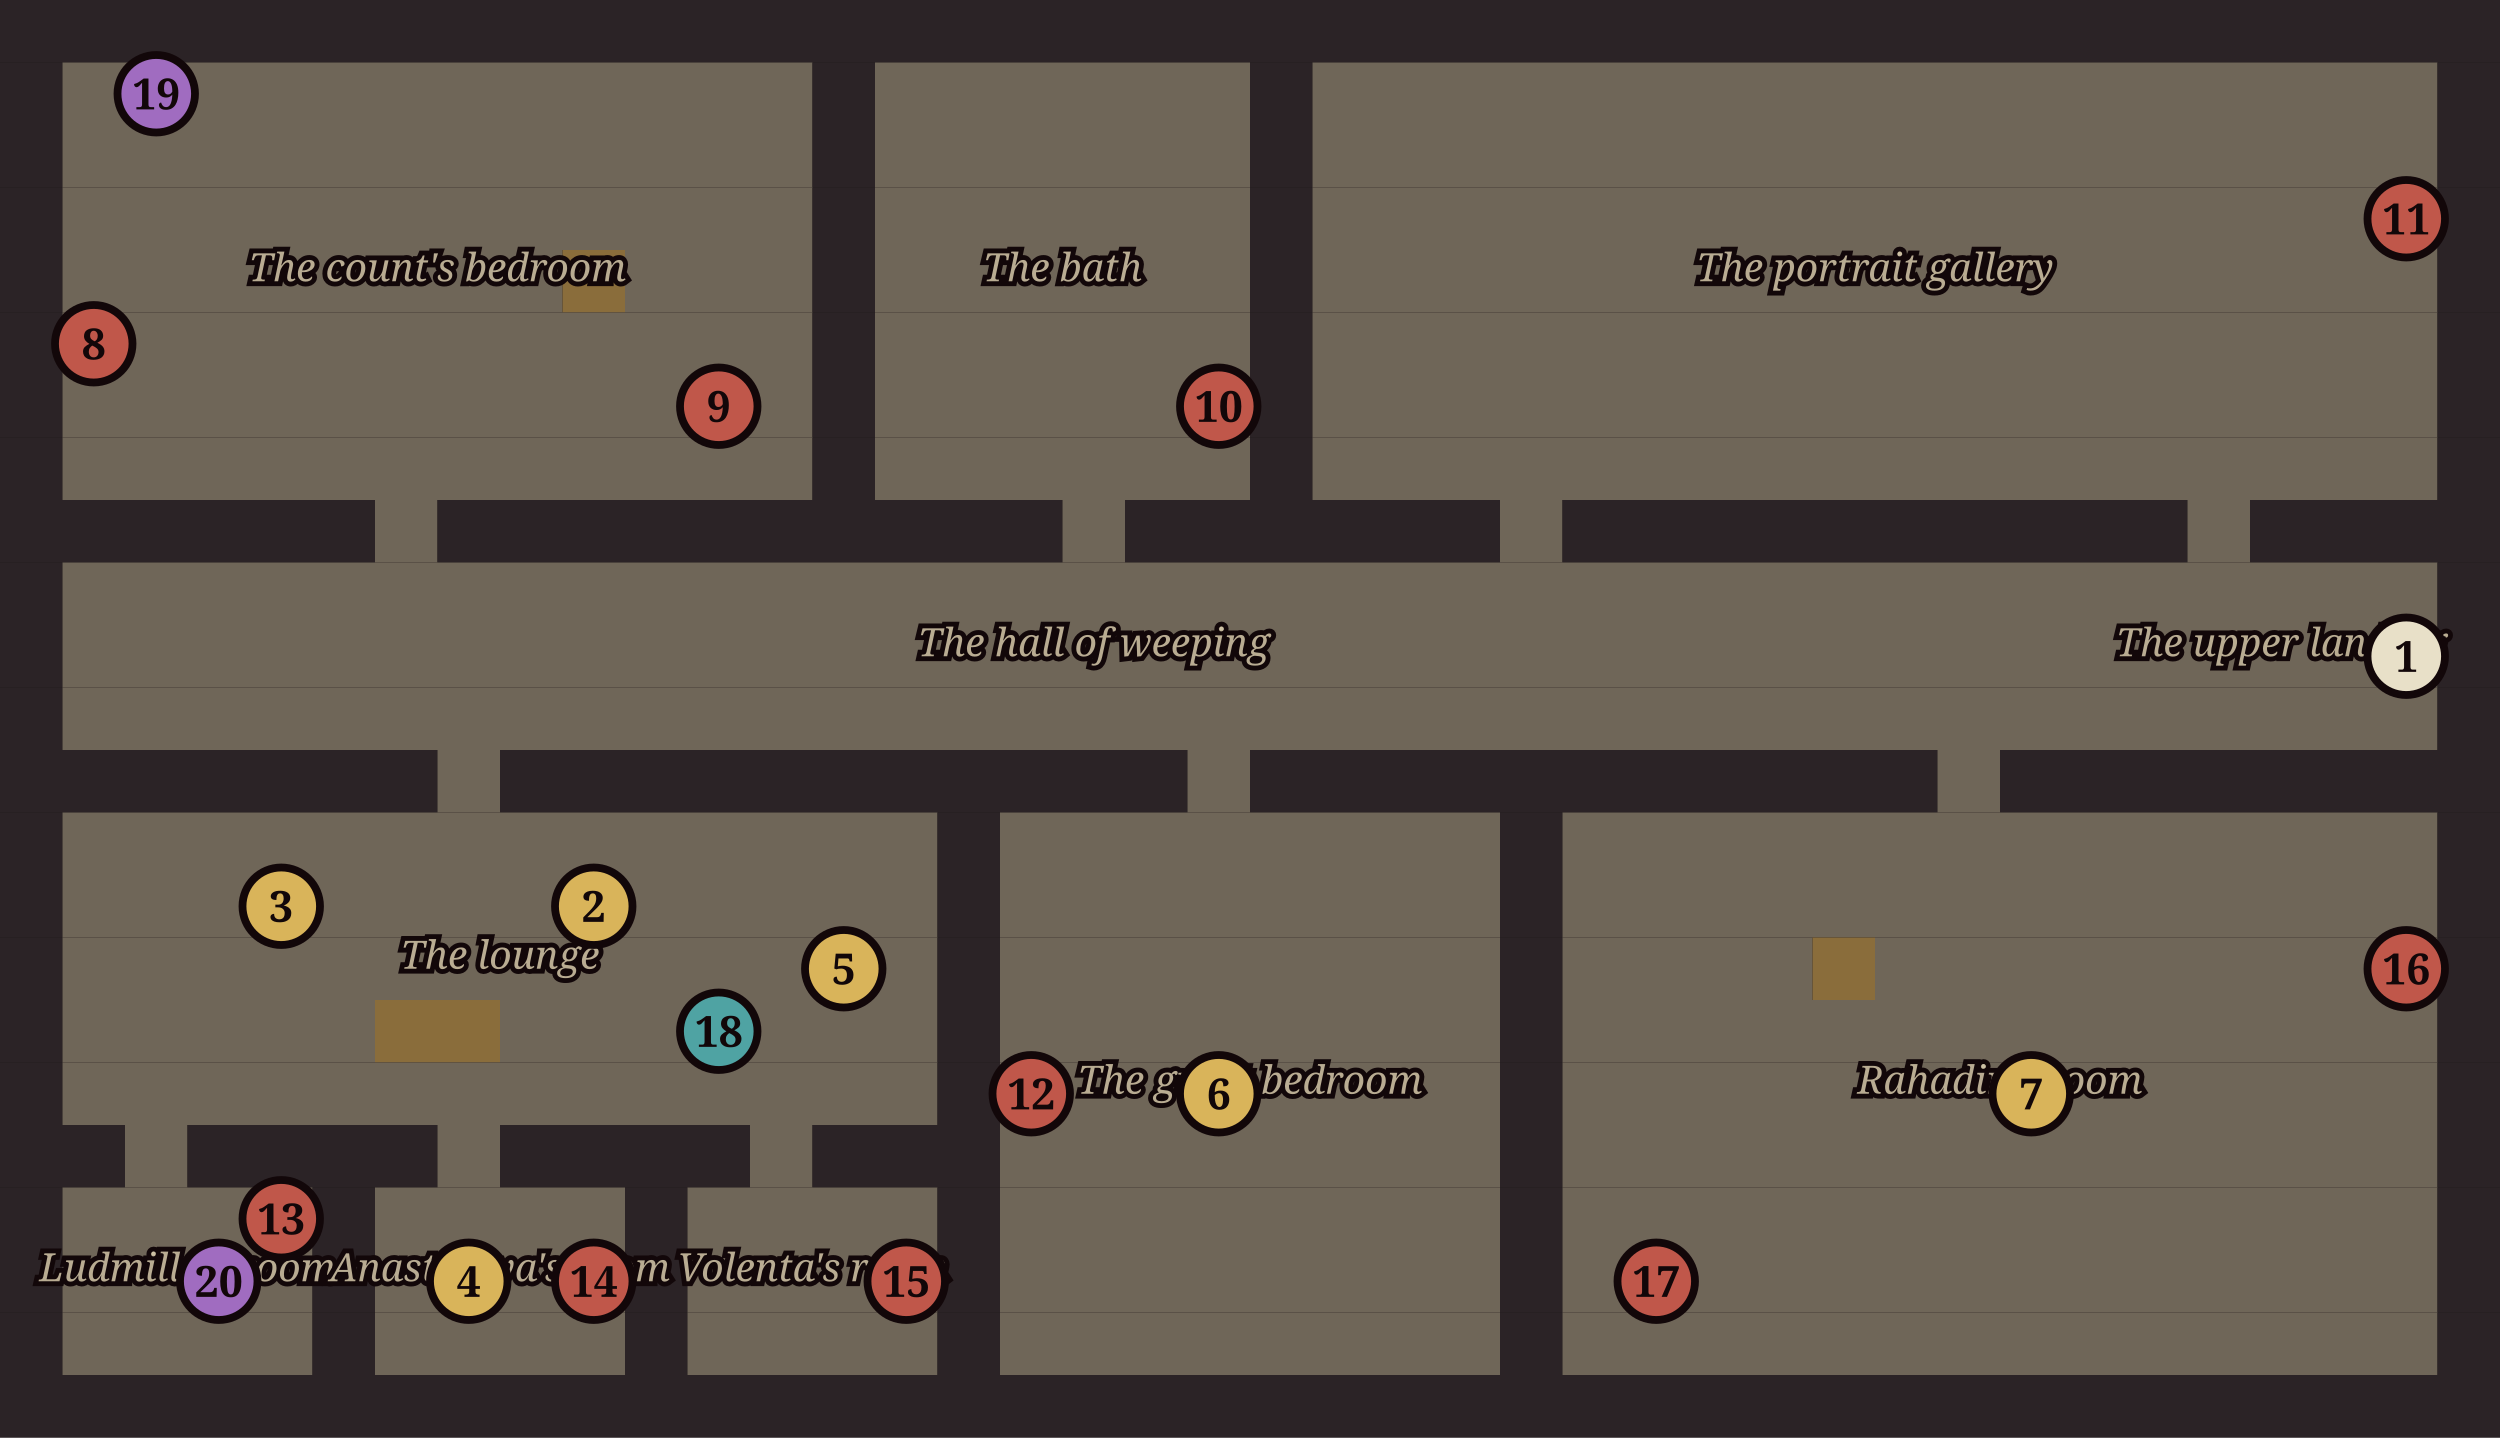
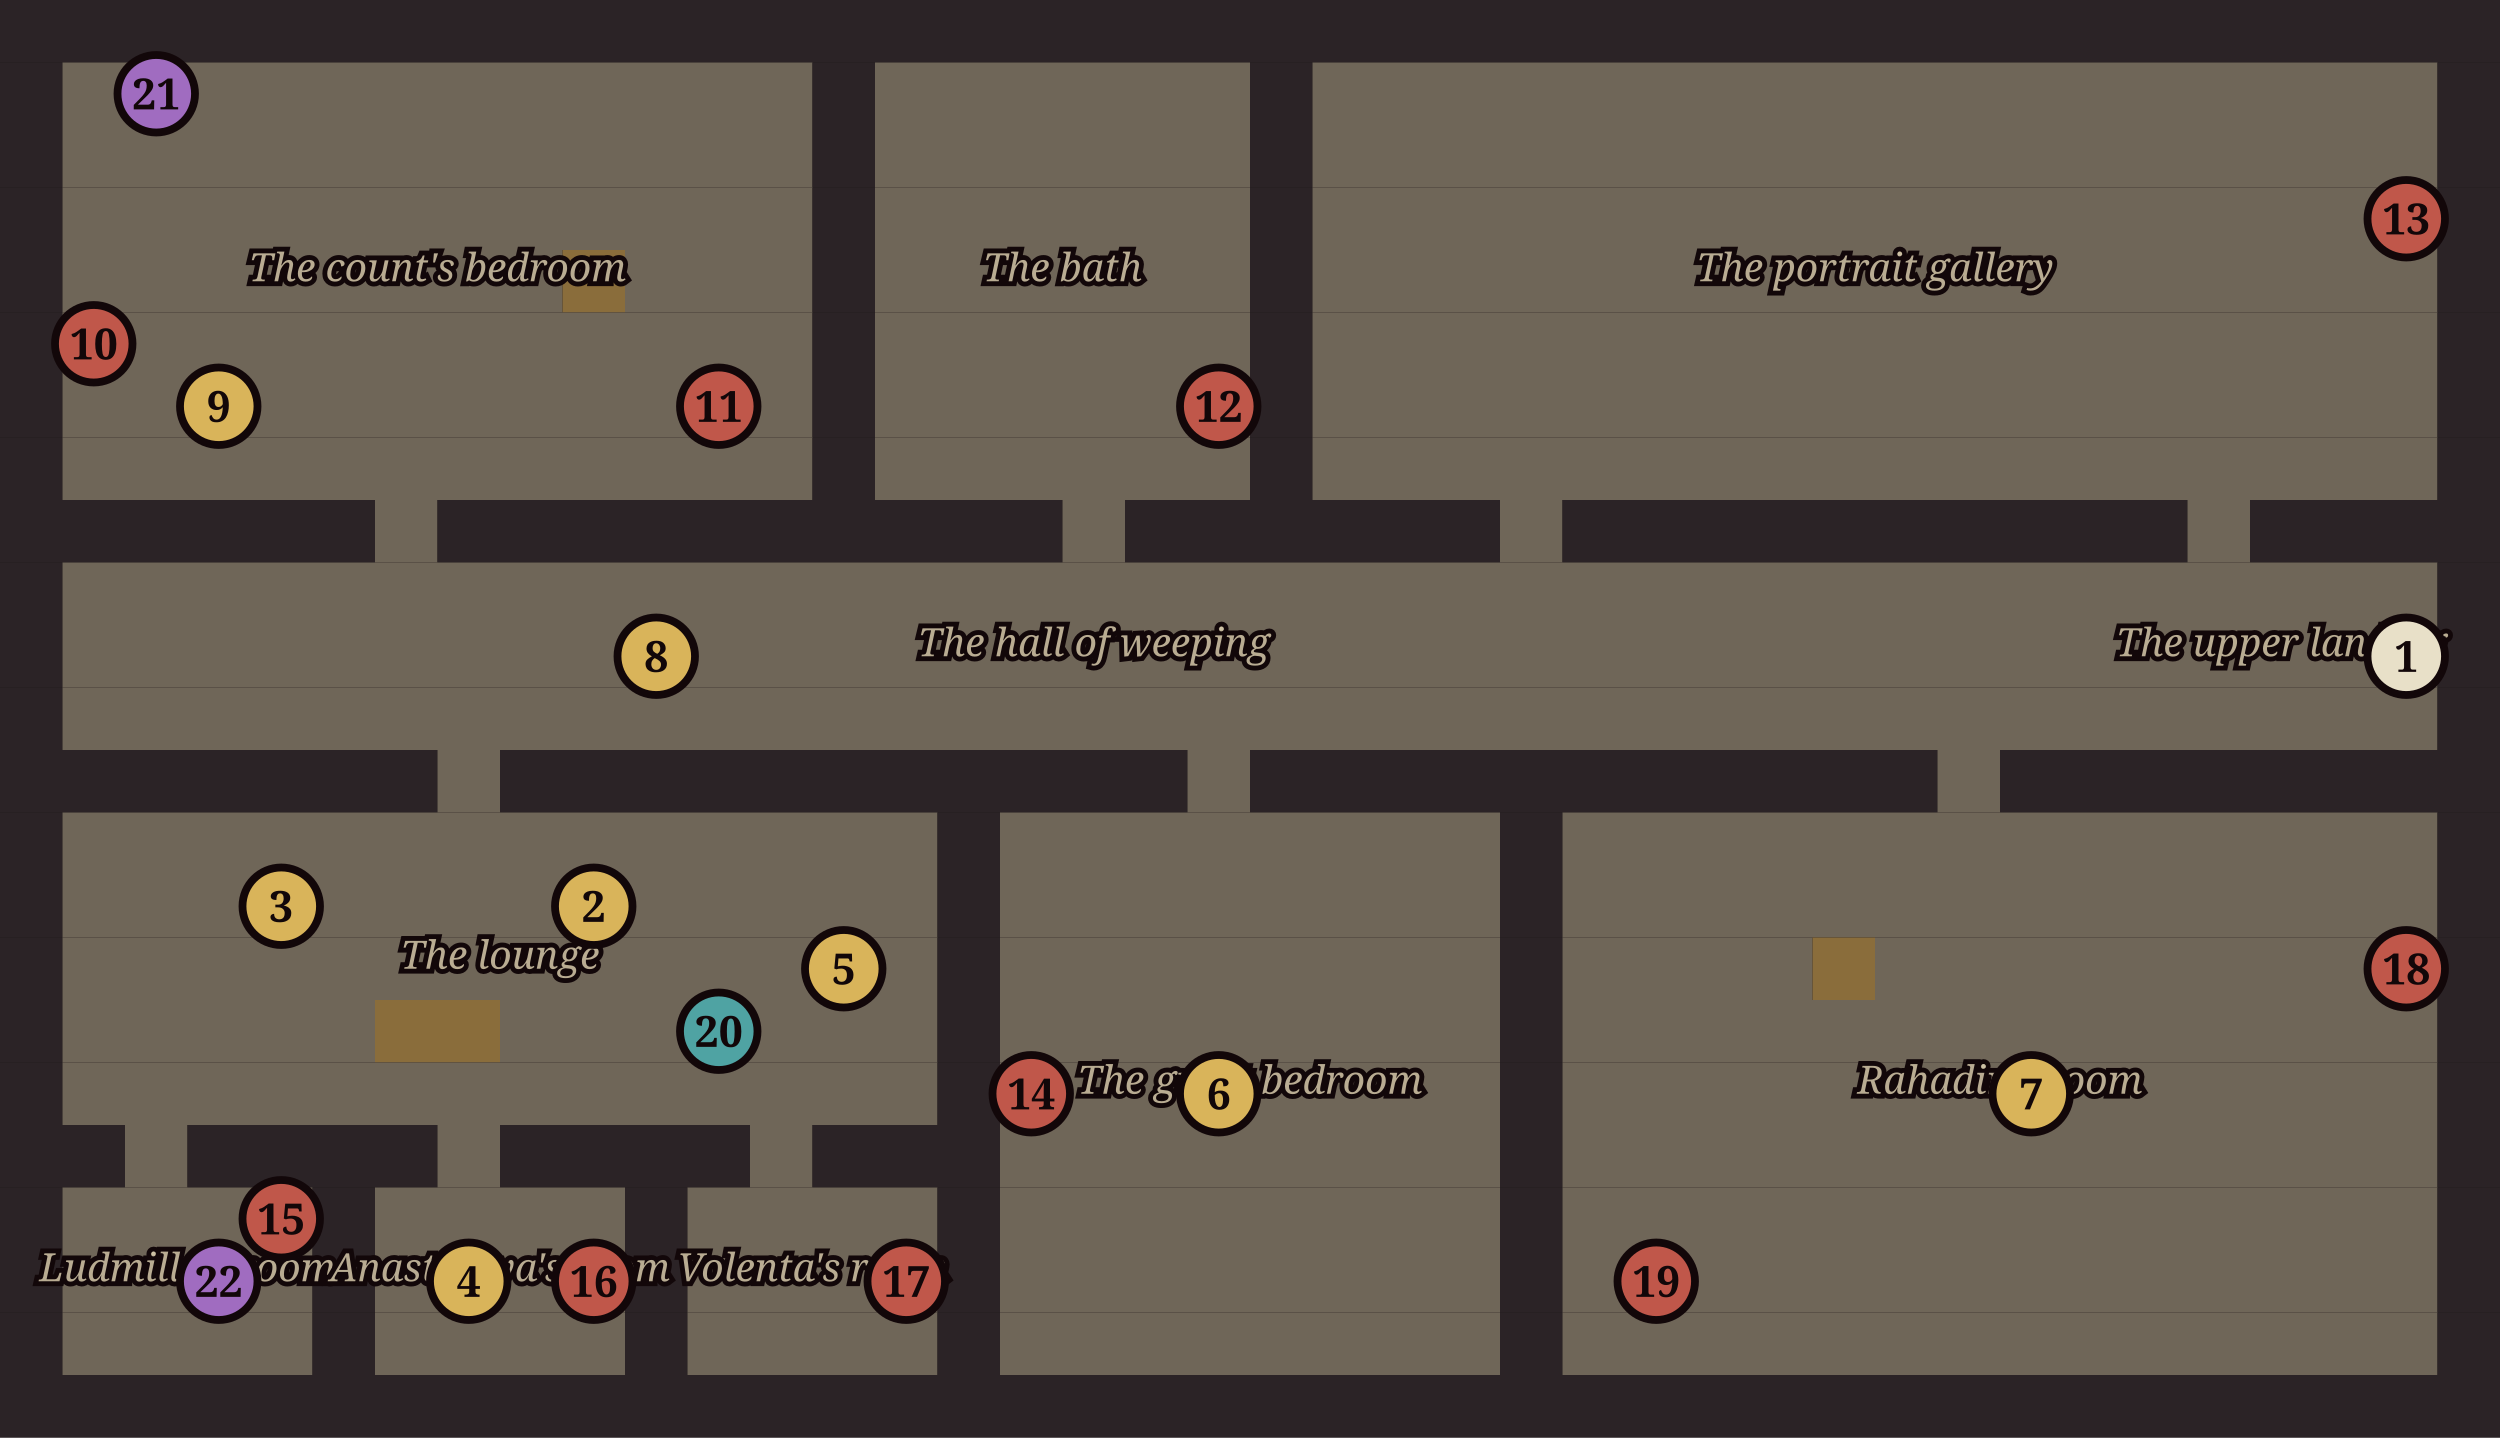
<svg xmlns="http://www.w3.org/2000/svg" viewBox="0 0 640 368" width="640" height="368" font-family="Georgia, serif">
  <rect width="640" height="368" fill="#1a1416" />
  <rect x="0" y="0" width="640" height="16" fill="#2b2326" />
  <rect x="0" y="16" width="16" height="16" fill="#2b2326" />
  <rect x="16" y="16" width="192" height="16" fill="#6f6658" />
  <rect x="208" y="16" width="16" height="16" fill="#2b2326" />
  <rect x="224" y="16" width="96" height="16" fill="#6f6658" />
  <rect x="320" y="16" width="16" height="16" fill="#2b2326" />
  <rect x="336" y="16" width="288" height="16" fill="#6f6658" />
  <rect x="624" y="16" width="16" height="16" fill="#2b2326" />
  <rect x="0" y="32" width="16" height="16" fill="#2b2326" />
  <rect x="16" y="32" width="192" height="16" fill="#6f6658" />
  <rect x="208" y="32" width="16" height="16" fill="#2b2326" />
  <rect x="224" y="32" width="96" height="16" fill="#6f6658" />
  <rect x="320" y="32" width="16" height="16" fill="#2b2326" />
  <rect x="336" y="32" width="288" height="16" fill="#6f6658" />
  <rect x="624" y="32" width="16" height="16" fill="#2b2326" />
  <rect x="0" y="48" width="16" height="16" fill="#2b2326" />
  <rect x="16" y="48" width="192" height="16" fill="#6f6658" />
  <rect x="208" y="48" width="16" height="16" fill="#2b2326" />
  <rect x="224" y="48" width="96" height="16" fill="#6f6658" />
  <rect x="320" y="48" width="16" height="16" fill="#2b2326" />
  <rect x="336" y="48" width="288" height="16" fill="#6f6658" />
  <rect x="624" y="48" width="16" height="16" fill="#2b2326" />
  <rect x="0" y="64" width="16" height="16" fill="#2b2326" />
  <rect x="16" y="64" width="128" height="16" fill="#6f6658" />
  <rect x="144" y="64" width="16" height="16" fill="#8a6d3b" />
  <rect x="160" y="64" width="48" height="16" fill="#6f6658" />
  <rect x="208" y="64" width="16" height="16" fill="#2b2326" />
  <rect x="224" y="64" width="96" height="16" fill="#6f6658" />
  <rect x="320" y="64" width="16" height="16" fill="#2b2326" />
  <rect x="336" y="64" width="288" height="16" fill="#6f6658" />
  <rect x="624" y="64" width="16" height="16" fill="#2b2326" />
  <rect x="0" y="80" width="16" height="16" fill="#2b2326" />
  <rect x="16" y="80" width="192" height="16" fill="#6f6658" />
  <rect x="208" y="80" width="16" height="16" fill="#2b2326" />
  <rect x="224" y="80" width="96" height="16" fill="#6f6658" />
  <rect x="320" y="80" width="16" height="16" fill="#2b2326" />
  <rect x="336" y="80" width="288" height="16" fill="#6f6658" />
  <rect x="624" y="80" width="16" height="16" fill="#2b2326" />
  <rect x="0" y="96" width="16" height="16" fill="#2b2326" />
  <rect x="16" y="96" width="192" height="16" fill="#6f6658" />
  <rect x="208" y="96" width="16" height="16" fill="#2b2326" />
  <rect x="224" y="96" width="96" height="16" fill="#6f6658" />
  <rect x="320" y="96" width="16" height="16" fill="#2b2326" />
  <rect x="336" y="96" width="288" height="16" fill="#6f6658" />
  <rect x="624" y="96" width="16" height="16" fill="#2b2326" />
  <rect x="0" y="112" width="16" height="16" fill="#2b2326" />
  <rect x="16" y="112" width="192" height="16" fill="#6f6658" />
  <rect x="208" y="112" width="16" height="16" fill="#2b2326" />
  <rect x="224" y="112" width="96" height="16" fill="#6f6658" />
  <rect x="320" y="112" width="16" height="16" fill="#2b2326" />
  <rect x="336" y="112" width="288" height="16" fill="#6f6658" />
  <rect x="624" y="112" width="16" height="16" fill="#2b2326" />
  <rect x="0" y="128" width="96" height="16" fill="#2b2326" />
  <rect x="96" y="128" width="16" height="16" fill="#6f6658" />
  <rect x="112" y="128" width="160" height="16" fill="#2b2326" />
  <rect x="272" y="128" width="16" height="16" fill="#6f6658" />
  <rect x="288" y="128" width="96" height="16" fill="#2b2326" />
  <rect x="384" y="128" width="16" height="16" fill="#6f6658" />
  <rect x="400" y="128" width="160" height="16" fill="#2b2326" />
  <rect x="560" y="128" width="16" height="16" fill="#6f6658" />
  <rect x="576" y="128" width="64" height="16" fill="#2b2326" />
  <rect x="0" y="144" width="16" height="16" fill="#2b2326" />
  <rect x="16" y="144" width="608" height="16" fill="#6f6658" />
  <rect x="624" y="144" width="16" height="16" fill="#2b2326" />
  <rect x="0" y="160" width="16" height="16" fill="#2b2326" />
  <rect x="16" y="160" width="608" height="16" fill="#6f6658" />
  <rect x="624" y="160" width="16" height="16" fill="#2b2326" />
  <rect x="0" y="176" width="16" height="16" fill="#2b2326" />
  <rect x="16" y="176" width="608" height="16" fill="#6f6658" />
  <rect x="624" y="176" width="16" height="16" fill="#2b2326" />
  <rect x="0" y="192" width="112" height="16" fill="#2b2326" />
  <rect x="112" y="192" width="16" height="16" fill="#6f6658" />
  <rect x="128" y="192" width="176" height="16" fill="#2b2326" />
  <rect x="304" y="192" width="16" height="16" fill="#6f6658" />
  <rect x="320" y="192" width="176" height="16" fill="#2b2326" />
  <rect x="496" y="192" width="16" height="16" fill="#6f6658" />
  <rect x="512" y="192" width="128" height="16" fill="#2b2326" />
  <rect x="0" y="208" width="16" height="16" fill="#2b2326" />
  <rect x="16" y="208" width="224" height="16" fill="#6f6658" />
  <rect x="240" y="208" width="16" height="16" fill="#2b2326" />
  <rect x="256" y="208" width="128" height="16" fill="#6f6658" />
  <rect x="384" y="208" width="16" height="16" fill="#2b2326" />
  <rect x="400" y="208" width="224" height="16" fill="#6f6658" />
  <rect x="624" y="208" width="16" height="16" fill="#2b2326" />
  <rect x="0" y="224" width="16" height="16" fill="#2b2326" />
  <rect x="16" y="224" width="224" height="16" fill="#6f6658" />
  <rect x="240" y="224" width="16" height="16" fill="#2b2326" />
  <rect x="256" y="224" width="128" height="16" fill="#6f6658" />
  <rect x="384" y="224" width="16" height="16" fill="#2b2326" />
  <rect x="400" y="224" width="224" height="16" fill="#6f6658" />
  <rect x="624" y="224" width="16" height="16" fill="#2b2326" />
  <rect x="0" y="240" width="16" height="16" fill="#2b2326" />
  <rect x="16" y="240" width="224" height="16" fill="#6f6658" />
  <rect x="240" y="240" width="16" height="16" fill="#2b2326" />
  <rect x="256" y="240" width="128" height="16" fill="#6f6658" />
  <rect x="384" y="240" width="16" height="16" fill="#2b2326" />
  <rect x="400" y="240" width="64" height="16" fill="#6f6658" />
  <rect x="464" y="240" width="16" height="16" fill="#8a6d3b" />
  <rect x="480" y="240" width="144" height="16" fill="#6f6658" />
  <rect x="624" y="240" width="16" height="16" fill="#2b2326" />
  <rect x="0" y="256" width="16" height="16" fill="#2b2326" />
  <rect x="16" y="256" width="80" height="16" fill="#6f6658" />
  <rect x="96" y="256" width="32" height="16" fill="#8a6d3b" />
  <rect x="128" y="256" width="112" height="16" fill="#6f6658" />
  <rect x="240" y="256" width="16" height="16" fill="#2b2326" />
  <rect x="256" y="256" width="128" height="16" fill="#6f6658" />
  <rect x="384" y="256" width="16" height="16" fill="#2b2326" />
  <rect x="400" y="256" width="224" height="16" fill="#6f6658" />
  <rect x="624" y="256" width="16" height="16" fill="#2b2326" />
  <rect x="0" y="272" width="16" height="16" fill="#2b2326" />
  <rect x="16" y="272" width="224" height="16" fill="#6f6658" />
  <rect x="240" y="272" width="16" height="16" fill="#2b2326" />
  <rect x="256" y="272" width="128" height="16" fill="#6f6658" />
  <rect x="384" y="272" width="16" height="16" fill="#2b2326" />
  <rect x="400" y="272" width="224" height="16" fill="#6f6658" />
  <rect x="624" y="272" width="16" height="16" fill="#2b2326" />
  <rect x="0" y="288" width="32" height="16" fill="#2b2326" />
  <rect x="32" y="288" width="16" height="16" fill="#6f6658" />
  <rect x="48" y="288" width="64" height="16" fill="#2b2326" />
  <rect x="112" y="288" width="16" height="16" fill="#6f6658" />
  <rect x="128" y="288" width="64" height="16" fill="#2b2326" />
  <rect x="192" y="288" width="16" height="16" fill="#6f6658" />
  <rect x="208" y="288" width="48" height="16" fill="#2b2326" />
  <rect x="256" y="288" width="128" height="16" fill="#6f6658" />
  <rect x="384" y="288" width="16" height="16" fill="#2b2326" />
  <rect x="400" y="288" width="224" height="16" fill="#6f6658" />
  <rect x="624" y="288" width="16" height="16" fill="#2b2326" />
  <rect x="0" y="304" width="16" height="16" fill="#2b2326" />
  <rect x="16" y="304" width="64" height="16" fill="#6f6658" />
  <rect x="80" y="304" width="16" height="16" fill="#2b2326" />
  <rect x="96" y="304" width="64" height="16" fill="#6f6658" />
  <rect x="160" y="304" width="16" height="16" fill="#2b2326" />
  <rect x="176" y="304" width="64" height="16" fill="#6f6658" />
  <rect x="240" y="304" width="16" height="16" fill="#2b2326" />
  <rect x="256" y="304" width="128" height="16" fill="#6f6658" />
  <rect x="384" y="304" width="16" height="16" fill="#2b2326" />
  <rect x="400" y="304" width="224" height="16" fill="#6f6658" />
  <rect x="624" y="304" width="16" height="16" fill="#2b2326" />
  <rect x="0" y="320" width="16" height="16" fill="#2b2326" />
  <rect x="16" y="320" width="64" height="16" fill="#6f6658" />
  <rect x="80" y="320" width="16" height="16" fill="#2b2326" />
  <rect x="96" y="320" width="64" height="16" fill="#6f6658" />
  <rect x="160" y="320" width="16" height="16" fill="#2b2326" />
  <rect x="176" y="320" width="64" height="16" fill="#6f6658" />
  <rect x="240" y="320" width="16" height="16" fill="#2b2326" />
  <rect x="256" y="320" width="128" height="16" fill="#6f6658" />
  <rect x="384" y="320" width="16" height="16" fill="#2b2326" />
  <rect x="400" y="320" width="224" height="16" fill="#6f6658" />
  <rect x="624" y="320" width="16" height="16" fill="#2b2326" />
  <rect x="0" y="336" width="16" height="16" fill="#2b2326" />
  <rect x="16" y="336" width="64" height="16" fill="#6f6658" />
  <rect x="80" y="336" width="16" height="16" fill="#2b2326" />
  <rect x="96" y="336" width="64" height="16" fill="#6f6658" />
  <rect x="160" y="336" width="16" height="16" fill="#2b2326" />
  <rect x="176" y="336" width="64" height="16" fill="#6f6658" />
  <rect x="240" y="336" width="16" height="16" fill="#2b2326" />
  <rect x="256" y="336" width="128" height="16" fill="#6f6658" />
  <rect x="384" y="336" width="16" height="16" fill="#2b2326" />
  <rect x="400" y="336" width="224" height="16" fill="#6f6658" />
  <rect x="624" y="336" width="16" height="16" fill="#2b2326" />
  <rect x="0" y="352" width="640" height="16" fill="#2b2326" />
  <text x="112.0" y="72.0" font-size="10" text-anchor="middle" fill="#f0e2c0" fill-opacity="0.75" stroke="#120709" stroke-width="2.5" paint-order="stroke" font-style="italic">The count's bedroom</text>
  <text x="272.0" y="72.0" font-size="10" text-anchor="middle" fill="#f0e2c0" fill-opacity="0.75" stroke="#120709" stroke-width="2.5" paint-order="stroke" font-style="italic">The bath</text>
  <text x="480.0" y="72.0" font-size="10" text-anchor="middle" fill="#f0e2c0" fill-opacity="0.75" stroke="#120709" stroke-width="2.5" paint-order="stroke" font-style="italic">The portrait gallery</text>
  <text x="280.0" y="168.0" font-size="10" text-anchor="middle" fill="#f0e2c0" fill-opacity="0.75" stroke="#120709" stroke-width="2.5" paint-order="stroke" font-style="italic">The hall of weeping</text>
  <text x="584.0" y="168.0" font-size="10" text-anchor="middle" fill="#f0e2c0" fill-opacity="0.75" stroke="#120709" stroke-width="2.5" paint-order="stroke" font-style="italic">The upper landing</text>
  <text x="128.0" y="248.0" font-size="10" text-anchor="middle" fill="#f0e2c0" fill-opacity="0.75" stroke="#120709" stroke-width="2.5" paint-order="stroke" font-style="italic">The lounge</text>
  <text x="48.0" y="328.0" font-size="10" text-anchor="middle" fill="#f0e2c0" fill-opacity="0.75" stroke="#120709" stroke-width="2.5" paint-order="stroke" font-style="italic">Ludmilla's room</text>
  <text x="128.0" y="328.0" font-size="10" text-anchor="middle" fill="#f0e2c0" fill-opacity="0.75" stroke="#120709" stroke-width="2.5" paint-order="stroke" font-style="italic">Anastrasya's room</text>
  <text x="208.0" y="328.0" font-size="10" text-anchor="middle" fill="#f0e2c0" fill-opacity="0.75" stroke="#120709" stroke-width="2.5" paint-order="stroke" font-style="italic">Volenta's room</text>
  <text x="320.0" y="280.0" font-size="10" text-anchor="middle" fill="#f0e2c0" fill-opacity="0.75" stroke="#120709" stroke-width="2.5" paint-order="stroke" font-style="italic">The guest bedroom</text>
  <text x="512.0" y="280.0" font-size="10" text-anchor="middle" fill="#f0e2c0" fill-opacity="0.75" stroke="#120709" stroke-width="2.5" paint-order="stroke" font-style="italic">Rahadin's room</text>
  <circle cx="616.0" cy="168.0" r="9.92" fill="#e8e0c8" stroke="#120709" stroke-width="2" />
  <text x="616.0" y="172.0" font-size="11" text-anchor="middle" fill="#120709" font-weight="bold">1</text>
  <circle cx="152.0" cy="232.0" r="9.92" fill="#d9b45a" stroke="#120709" stroke-width="2" />
  <text x="152.0" y="236.0" font-size="11" text-anchor="middle" fill="#120709" font-weight="bold">2</text>
  <circle cx="72.0" cy="232.0" r="9.92" fill="#d9b45a" stroke="#120709" stroke-width="2" />
  <text x="72.0" y="236.0" font-size="11" text-anchor="middle" fill="#120709" font-weight="bold">3</text>
  <circle cx="120.0" cy="328.0" r="9.92" fill="#d9b45a" stroke="#120709" stroke-width="2" />
  <text x="120.0" y="332.0" font-size="11" text-anchor="middle" fill="#120709" font-weight="bold">4</text>
  <circle cx="216.0" cy="248.0" r="9.92" fill="#d9b45a" stroke="#120709" stroke-width="2" />
  <text x="216.0" y="252.0" font-size="11" text-anchor="middle" fill="#120709" font-weight="bold">5</text>
  <circle cx="312.0" cy="280.0" r="9.92" fill="#d9b45a" stroke="#120709" stroke-width="2" />
  <text x="312.0" y="284.0" font-size="11" text-anchor="middle" fill="#120709" font-weight="bold">6</text>
  <circle cx="520.0" cy="280.0" r="9.92" fill="#d9b45a" stroke="#120709" stroke-width="2" />
  <text x="520.0" y="284.0" font-size="11" text-anchor="middle" fill="#120709" font-weight="bold">7</text>
+   <circle cx="168.0" cy="168.0" r="9.92" fill="#d9b45a" stroke="#120709" stroke-width="2" />
+   <text x="168.0" y="172.0" font-size="11" text-anchor="middle" fill="#120709" font-weight="bold">8</text>
+   <circle cx="56.0" cy="104.0" r="9.92" fill="#d9b45a" stroke="#120709" stroke-width="2" />
+   <text x="56.0" y="108.0" font-size="11" text-anchor="middle" fill="#120709" font-weight="bold">9</text>
  <circle cx="24.0" cy="88.0" r="9.92" fill="#c0574a" stroke="#120709" stroke-width="2" />
-   <text x="24.0" y="92.0" font-size="11" text-anchor="middle" fill="#120709" font-weight="bold">8</text>
+   <text x="24.0" y="92.0" font-size="11" text-anchor="middle" fill="#120709" font-weight="bold">10</text>
  <circle cx="184.0" cy="104.0" r="9.92" fill="#c0574a" stroke="#120709" stroke-width="2" />
-   <text x="184.0" y="108.0" font-size="11" text-anchor="middle" fill="#120709" font-weight="bold">9</text>
+   <text x="184.0" y="108.0" font-size="11" text-anchor="middle" fill="#120709" font-weight="bold">11</text>
  <circle cx="312.0" cy="104.0" r="9.92" fill="#c0574a" stroke="#120709" stroke-width="2" />
-   <text x="312.0" y="108.0" font-size="11" text-anchor="middle" fill="#120709" font-weight="bold">10</text>
+   <text x="312.0" y="108.0" font-size="11" text-anchor="middle" fill="#120709" font-weight="bold">12</text>
  <circle cx="616.0" cy="56.0" r="9.92" fill="#c0574a" stroke="#120709" stroke-width="2" />
-   <text x="616.0" y="60.0" font-size="11" text-anchor="middle" fill="#120709" font-weight="bold">11</text>
+   <text x="616.0" y="60.0" font-size="11" text-anchor="middle" fill="#120709" font-weight="bold">13</text>
  <circle cx="264.0" cy="280.0" r="9.92" fill="#c0574a" stroke="#120709" stroke-width="2" />
-   <text x="264.0" y="284.0" font-size="11" text-anchor="middle" fill="#120709" font-weight="bold">12</text>
+   <text x="264.0" y="284.0" font-size="11" text-anchor="middle" fill="#120709" font-weight="bold">14</text>
  <circle cx="72.0" cy="312.0" r="9.92" fill="#c0574a" stroke="#120709" stroke-width="2" />
-   <text x="72.0" y="316.0" font-size="11" text-anchor="middle" fill="#120709" font-weight="bold">13</text>
+   <text x="72.0" y="316.0" font-size="11" text-anchor="middle" fill="#120709" font-weight="bold">15</text>
  <circle cx="152.0" cy="328.0" r="9.92" fill="#c0574a" stroke="#120709" stroke-width="2" />
-   <text x="152.0" y="332.0" font-size="11" text-anchor="middle" fill="#120709" font-weight="bold">14</text>
+   <text x="152.0" y="332.0" font-size="11" text-anchor="middle" fill="#120709" font-weight="bold">16</text>
  <circle cx="232.0" cy="328.0" r="9.92" fill="#c0574a" stroke="#120709" stroke-width="2" />
-   <text x="232.0" y="332.0" font-size="11" text-anchor="middle" fill="#120709" font-weight="bold">15</text>
+   <text x="232.0" y="332.0" font-size="11" text-anchor="middle" fill="#120709" font-weight="bold">17</text>
  <circle cx="616.0" cy="248.0" r="9.92" fill="#c0574a" stroke="#120709" stroke-width="2" />
-   <text x="616.0" y="252.0" font-size="11" text-anchor="middle" fill="#120709" font-weight="bold">16</text>
+   <text x="616.0" y="252.0" font-size="11" text-anchor="middle" fill="#120709" font-weight="bold">18</text>
  <circle cx="424.0" cy="328.0" r="9.92" fill="#c0574a" stroke="#120709" stroke-width="2" />
-   <text x="424.0" y="332.0" font-size="11" text-anchor="middle" fill="#120709" font-weight="bold">17</text>
+   <text x="424.0" y="332.0" font-size="11" text-anchor="middle" fill="#120709" font-weight="bold">19</text>
  <circle cx="184.0" cy="264.0" r="9.92" fill="#4fa3a3" stroke="#120709" stroke-width="2" />
-   <text x="184.0" y="268.0" font-size="11" text-anchor="middle" fill="#120709" font-weight="bold">18</text>
+   <text x="184.0" y="268.0" font-size="11" text-anchor="middle" fill="#120709" font-weight="bold">20</text>
  <circle cx="40.0" cy="24.0" r="9.92" fill="#a06cc0" stroke="#120709" stroke-width="2" />
-   <text x="40.0" y="28.0" font-size="11" text-anchor="middle" fill="#120709" font-weight="bold">19</text>
+   <text x="40.0" y="28.0" font-size="11" text-anchor="middle" fill="#120709" font-weight="bold">21</text>
  <circle cx="56.0" cy="328.0" r="9.92" fill="#a06cc0" stroke="#120709" stroke-width="2" />
-   <text x="56.0" y="332.0" font-size="11" text-anchor="middle" fill="#120709" font-weight="bold">20</text>
+   <text x="56.0" y="332.0" font-size="11" text-anchor="middle" fill="#120709" font-weight="bold">22</text>
</svg>
